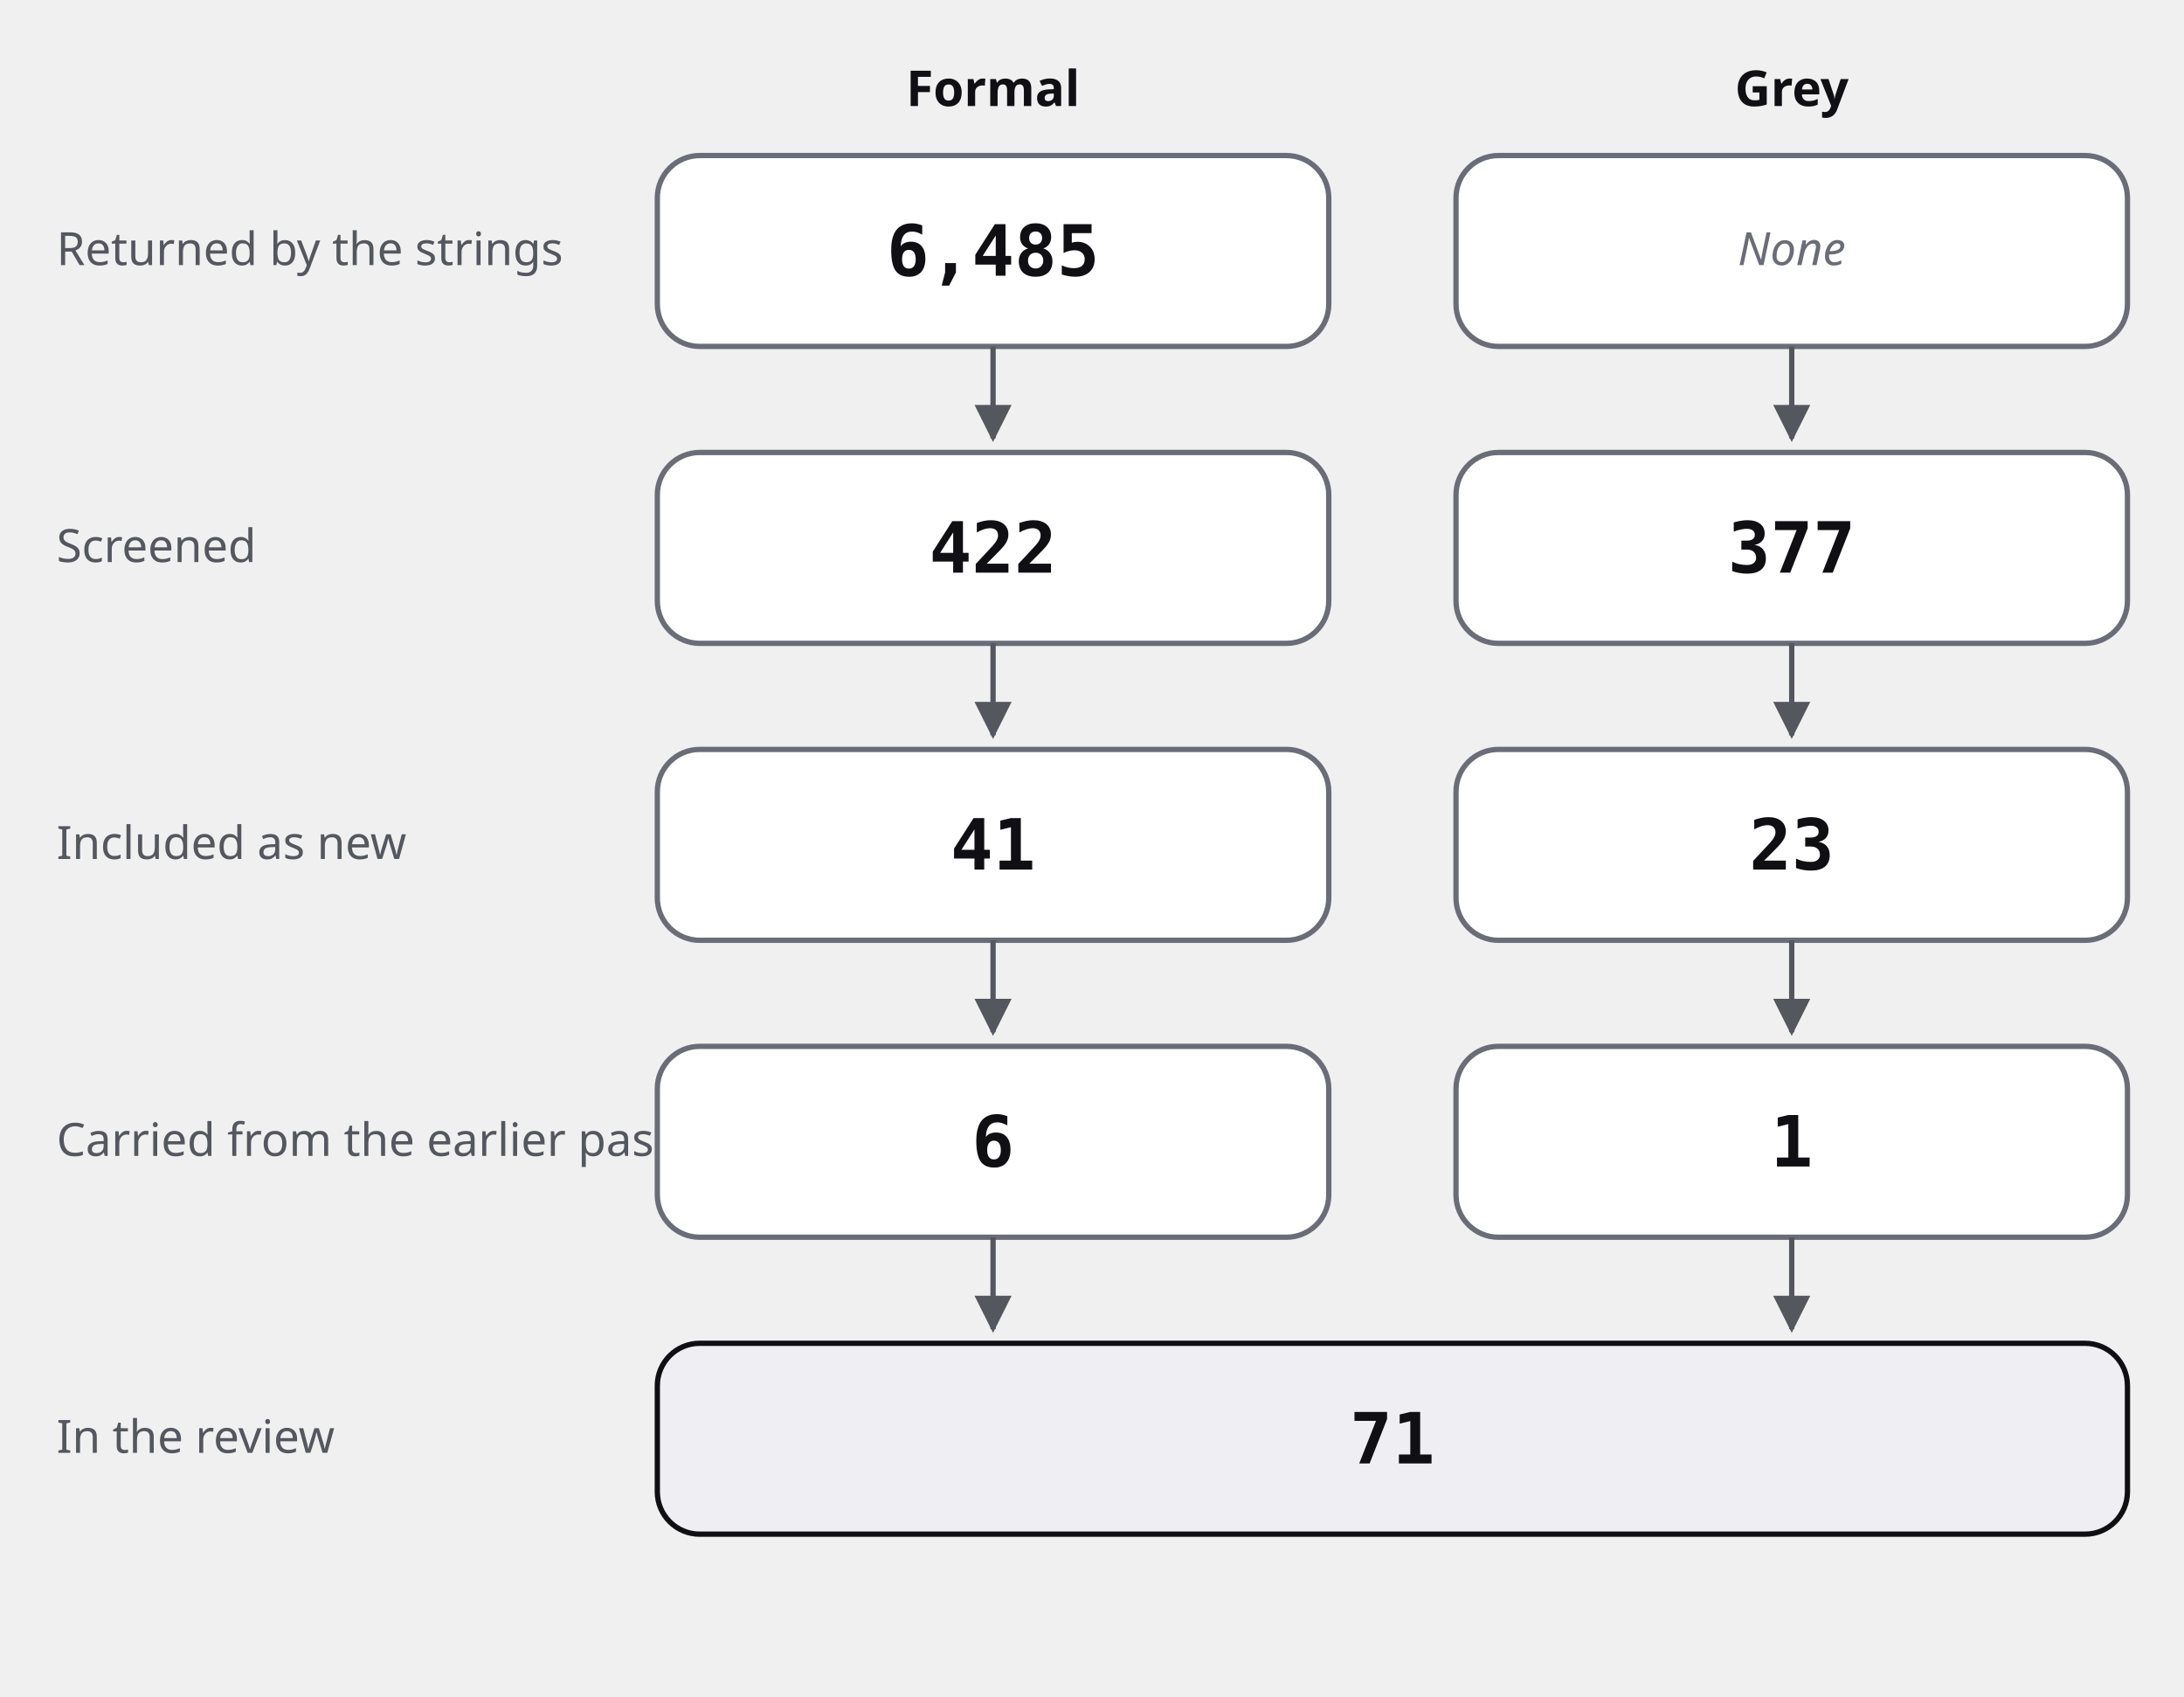
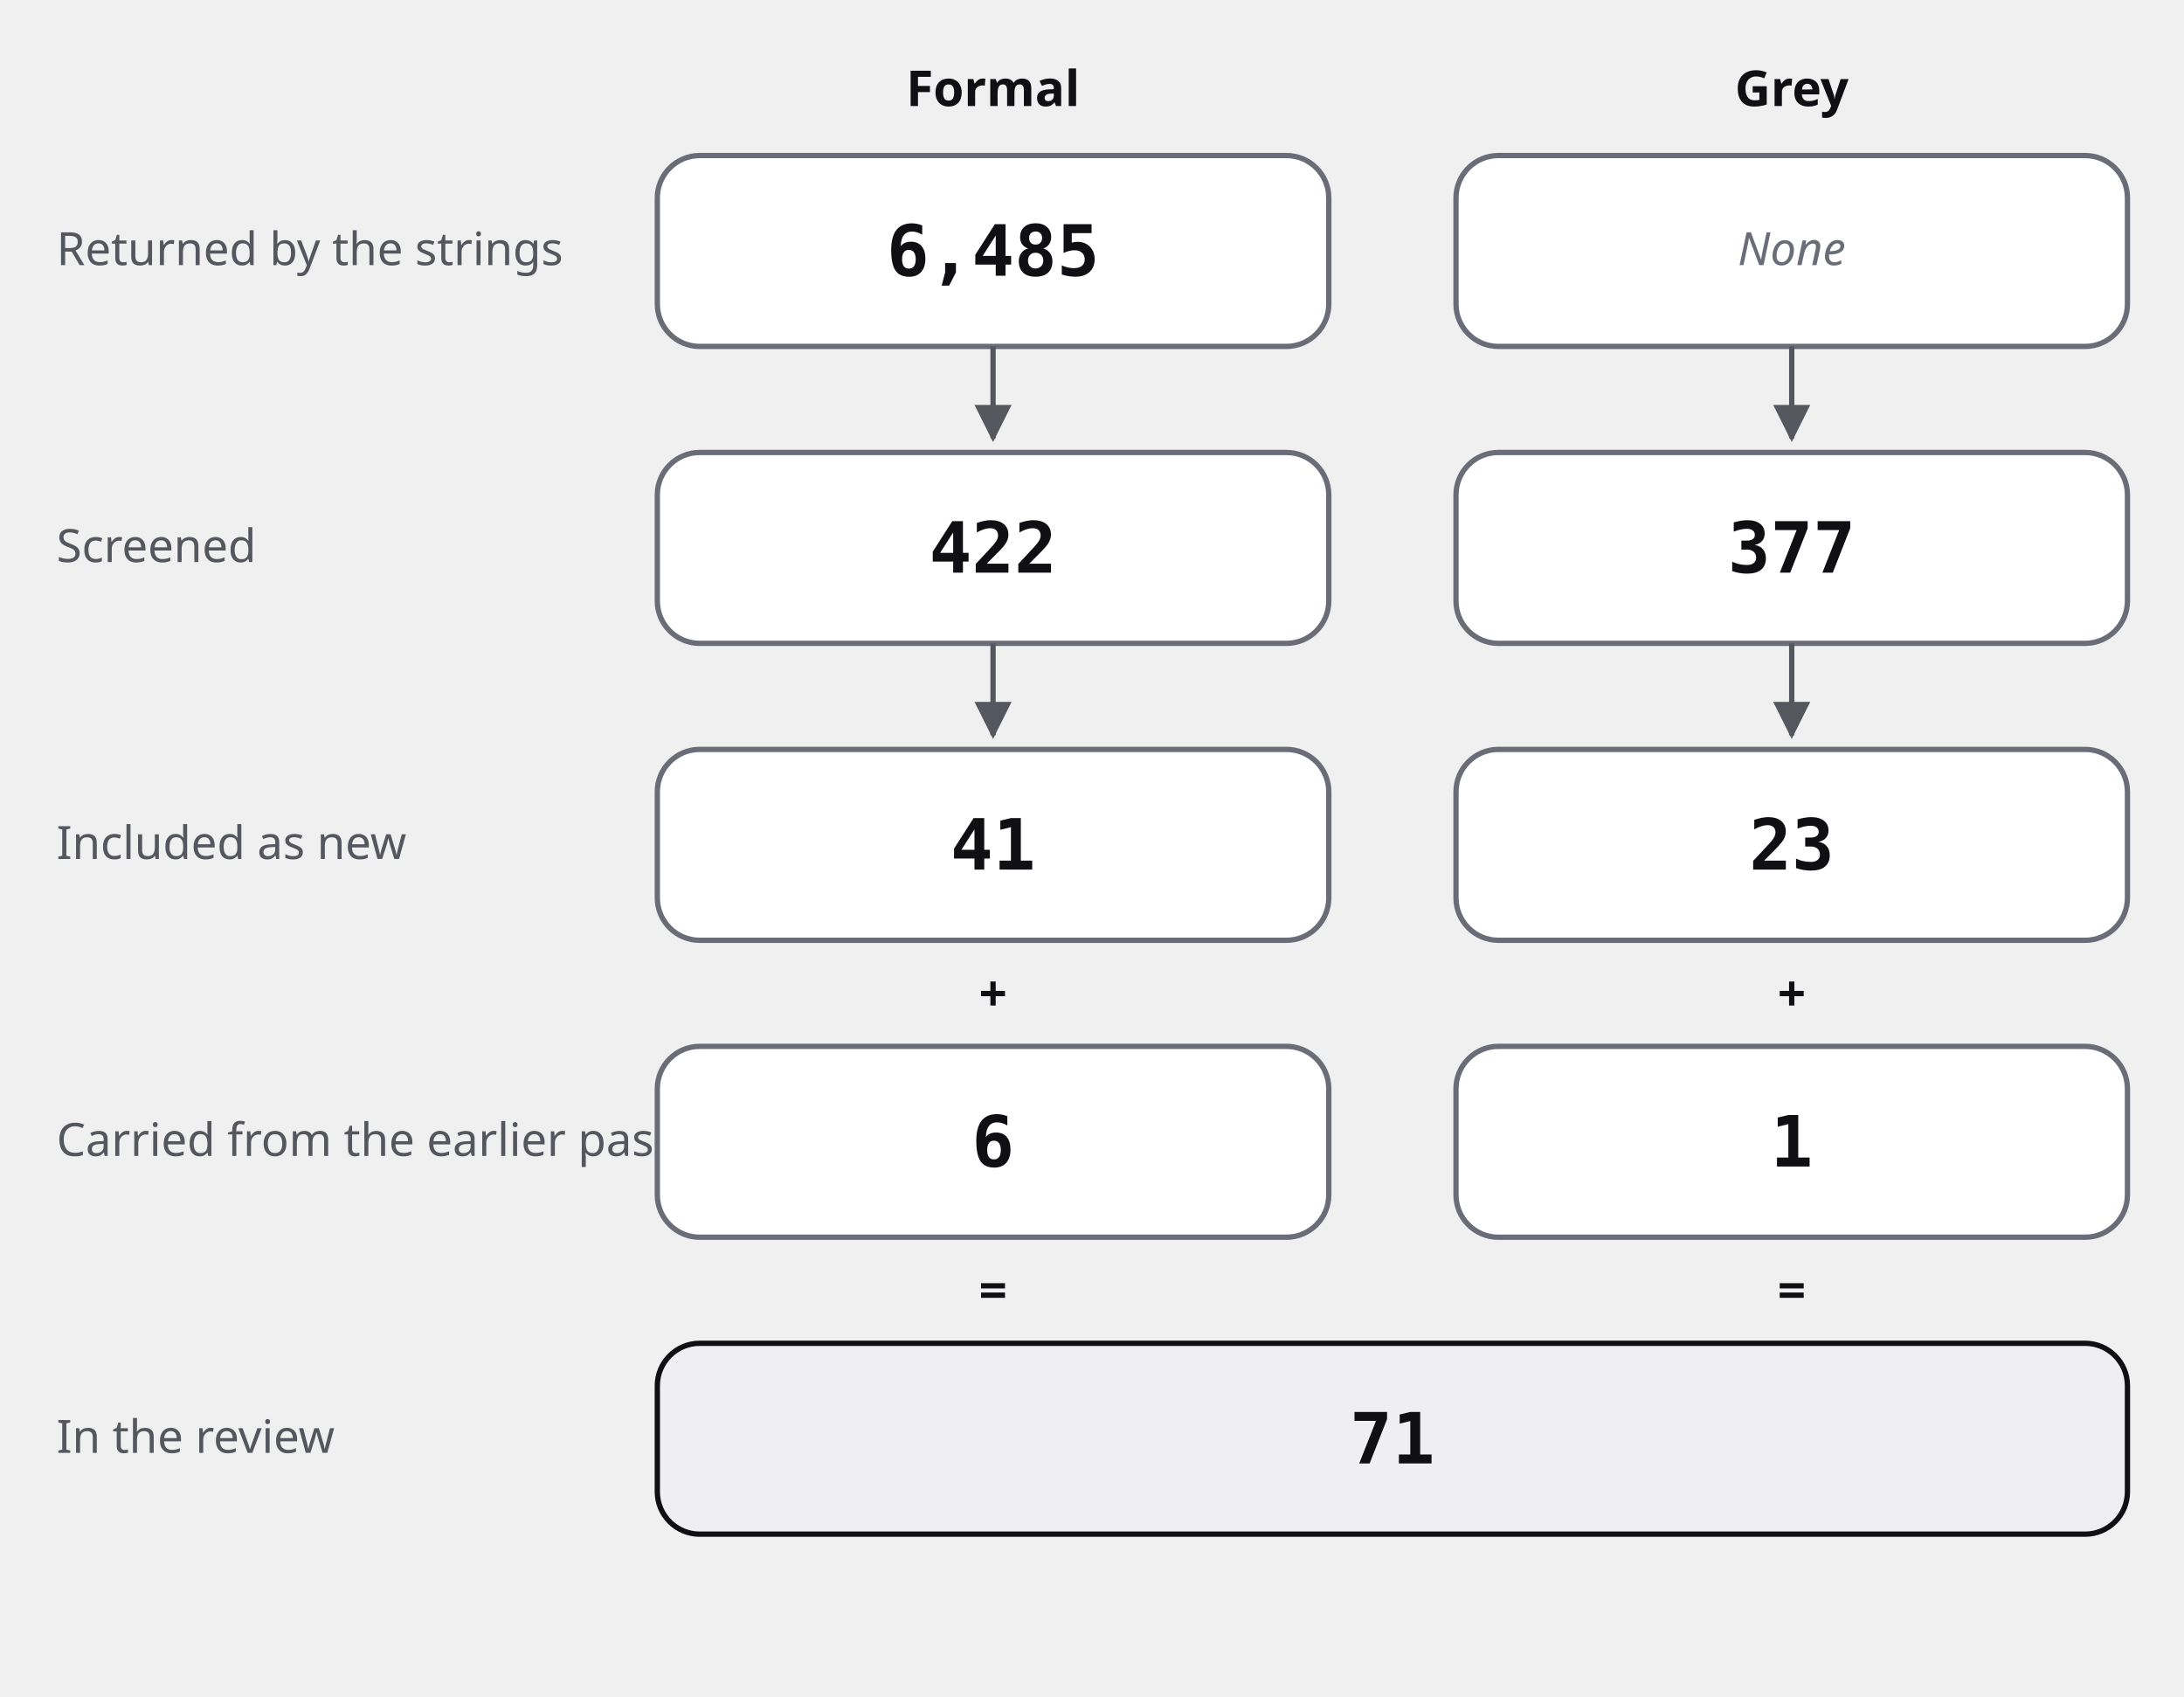
<svg xmlns="http://www.w3.org/2000/svg" viewBox="0 0 618 480" role="img" aria-labelledby="t d">
  <style>
  .box { fill: #FFFFFF; stroke: #6A6D77; stroke-width: 1.5; }
  .total { fill: #EFEFF3; stroke: #101014; stroke-width: 1.5; }
  .n { font: 600 20px 'JetBrains Mono', ui-monospace, monospace; fill: #101014; }
  .label { font: 400 13px Archivo, system-ui, sans-serif; fill: #55575F; }
  .na { font: italic 400 13px Archivo, system-ui, sans-serif; fill: #6A6D77; }
  .head { font: 600 14px Archivo, system-ui, sans-serif; fill: #101014; }
  .arrow { stroke: #55575F; stroke-width: 1.5; fill: none; marker-end: url(#tip); }
  #tip path { fill: #55575F; }
  @media (prefers-color-scheme: dark) {
    .box { fill: #1A1A20; stroke: #9A9CA4; }
    .total { fill: #26262E; stroke: #F7F7F9; }
    .n, .head { fill: #F7F7F9; }
    .label { fill: #B8BAC2; }
    .na { fill: #9A9CA4; }
    .arrow { stroke: #B8BAC2; }
    #tip path { fill: #B8BAC2; }
  }
</style>
  <defs>
    <marker id="tip" viewBox="0 0 10 10" refX="9" refY="5" markerWidth="7" markerHeight="7" orient="auto">
      <path d="M0,0 L10,5 L0,10 z" />
    </marker>
  </defs>
  <text class="head" x="281.0" y="30" text-anchor="middle">Formal</text>
  <text class="head" x="507.0" y="30" text-anchor="middle">Grey</text>
  <text class="label" x="16" y="75.0">Returned by the strings</text>
  <rect class="box" x="186" y="44" width="190" height="54" rx="12" />
  <text class="n" x="281.0" y="78.0" text-anchor="middle">6,485</text>
  <path class="arrow" d="M281.0,98 v26" />
  <rect class="box" x="412" y="44" width="190" height="54" rx="12" />
  <text class="na" x="507.0" y="75.0" text-anchor="middle">None</text>
  <path class="arrow" d="M507.0,98 v26" />
  <text class="label" x="16" y="159.0">Screened</text>
  <rect class="box" x="186" y="128" width="190" height="54" rx="12" />
  <text class="n" x="281.0" y="162.0" text-anchor="middle">422</text>
  <path class="arrow" d="M281.0,182 v26" />
  <rect class="box" x="412" y="128" width="190" height="54" rx="12" />
  <text class="n" x="507.0" y="162.0" text-anchor="middle">377</text>
  <path class="arrow" d="M507.0,182 v26" />
  <text class="label" x="16" y="243.0">Included as new</text>
  <rect class="box" x="186" y="212" width="190" height="54" rx="12" />
  <text class="n" x="281.0" y="246.0" text-anchor="middle">41</text>
-   <path class="arrow" d="M281.0,266 v26" />
+   <text class="head" x="281.0" y="286.0" text-anchor="middle">+</text>
  <rect class="box" x="412" y="212" width="190" height="54" rx="12" />
  <text class="n" x="507.0" y="246.0" text-anchor="middle">23</text>
-   <path class="arrow" d="M507.0,266 v26" />
+   <text class="head" x="507.0" y="286.0" text-anchor="middle">+</text>
  <text class="label" x="16" y="327.0">Carried from the earlier pass</text>
  <rect class="box" x="186" y="296" width="190" height="54" rx="12" />
  <text class="n" x="281.0" y="330.0" text-anchor="middle">6</text>
-   <path class="arrow" d="M281.0,350 v26" />
+   <text class="head" x="281.0" y="370.0" text-anchor="middle">=</text>
  <rect class="box" x="412" y="296" width="190" height="54" rx="12" />
  <text class="n" x="507.0" y="330.0" text-anchor="middle">1</text>
-   <path class="arrow" d="M507.0,350 v26" />
+   <text class="head" x="507.0" y="370.0" text-anchor="middle">=</text>
  <text class="label" x="16" y="411.0">In the review</text>
  <rect class="total" x="186" y="380" width="416" height="54" rx="12" />
  <text class="n" x="394.0" y="414.0" text-anchor="middle">71</text>
</svg>
